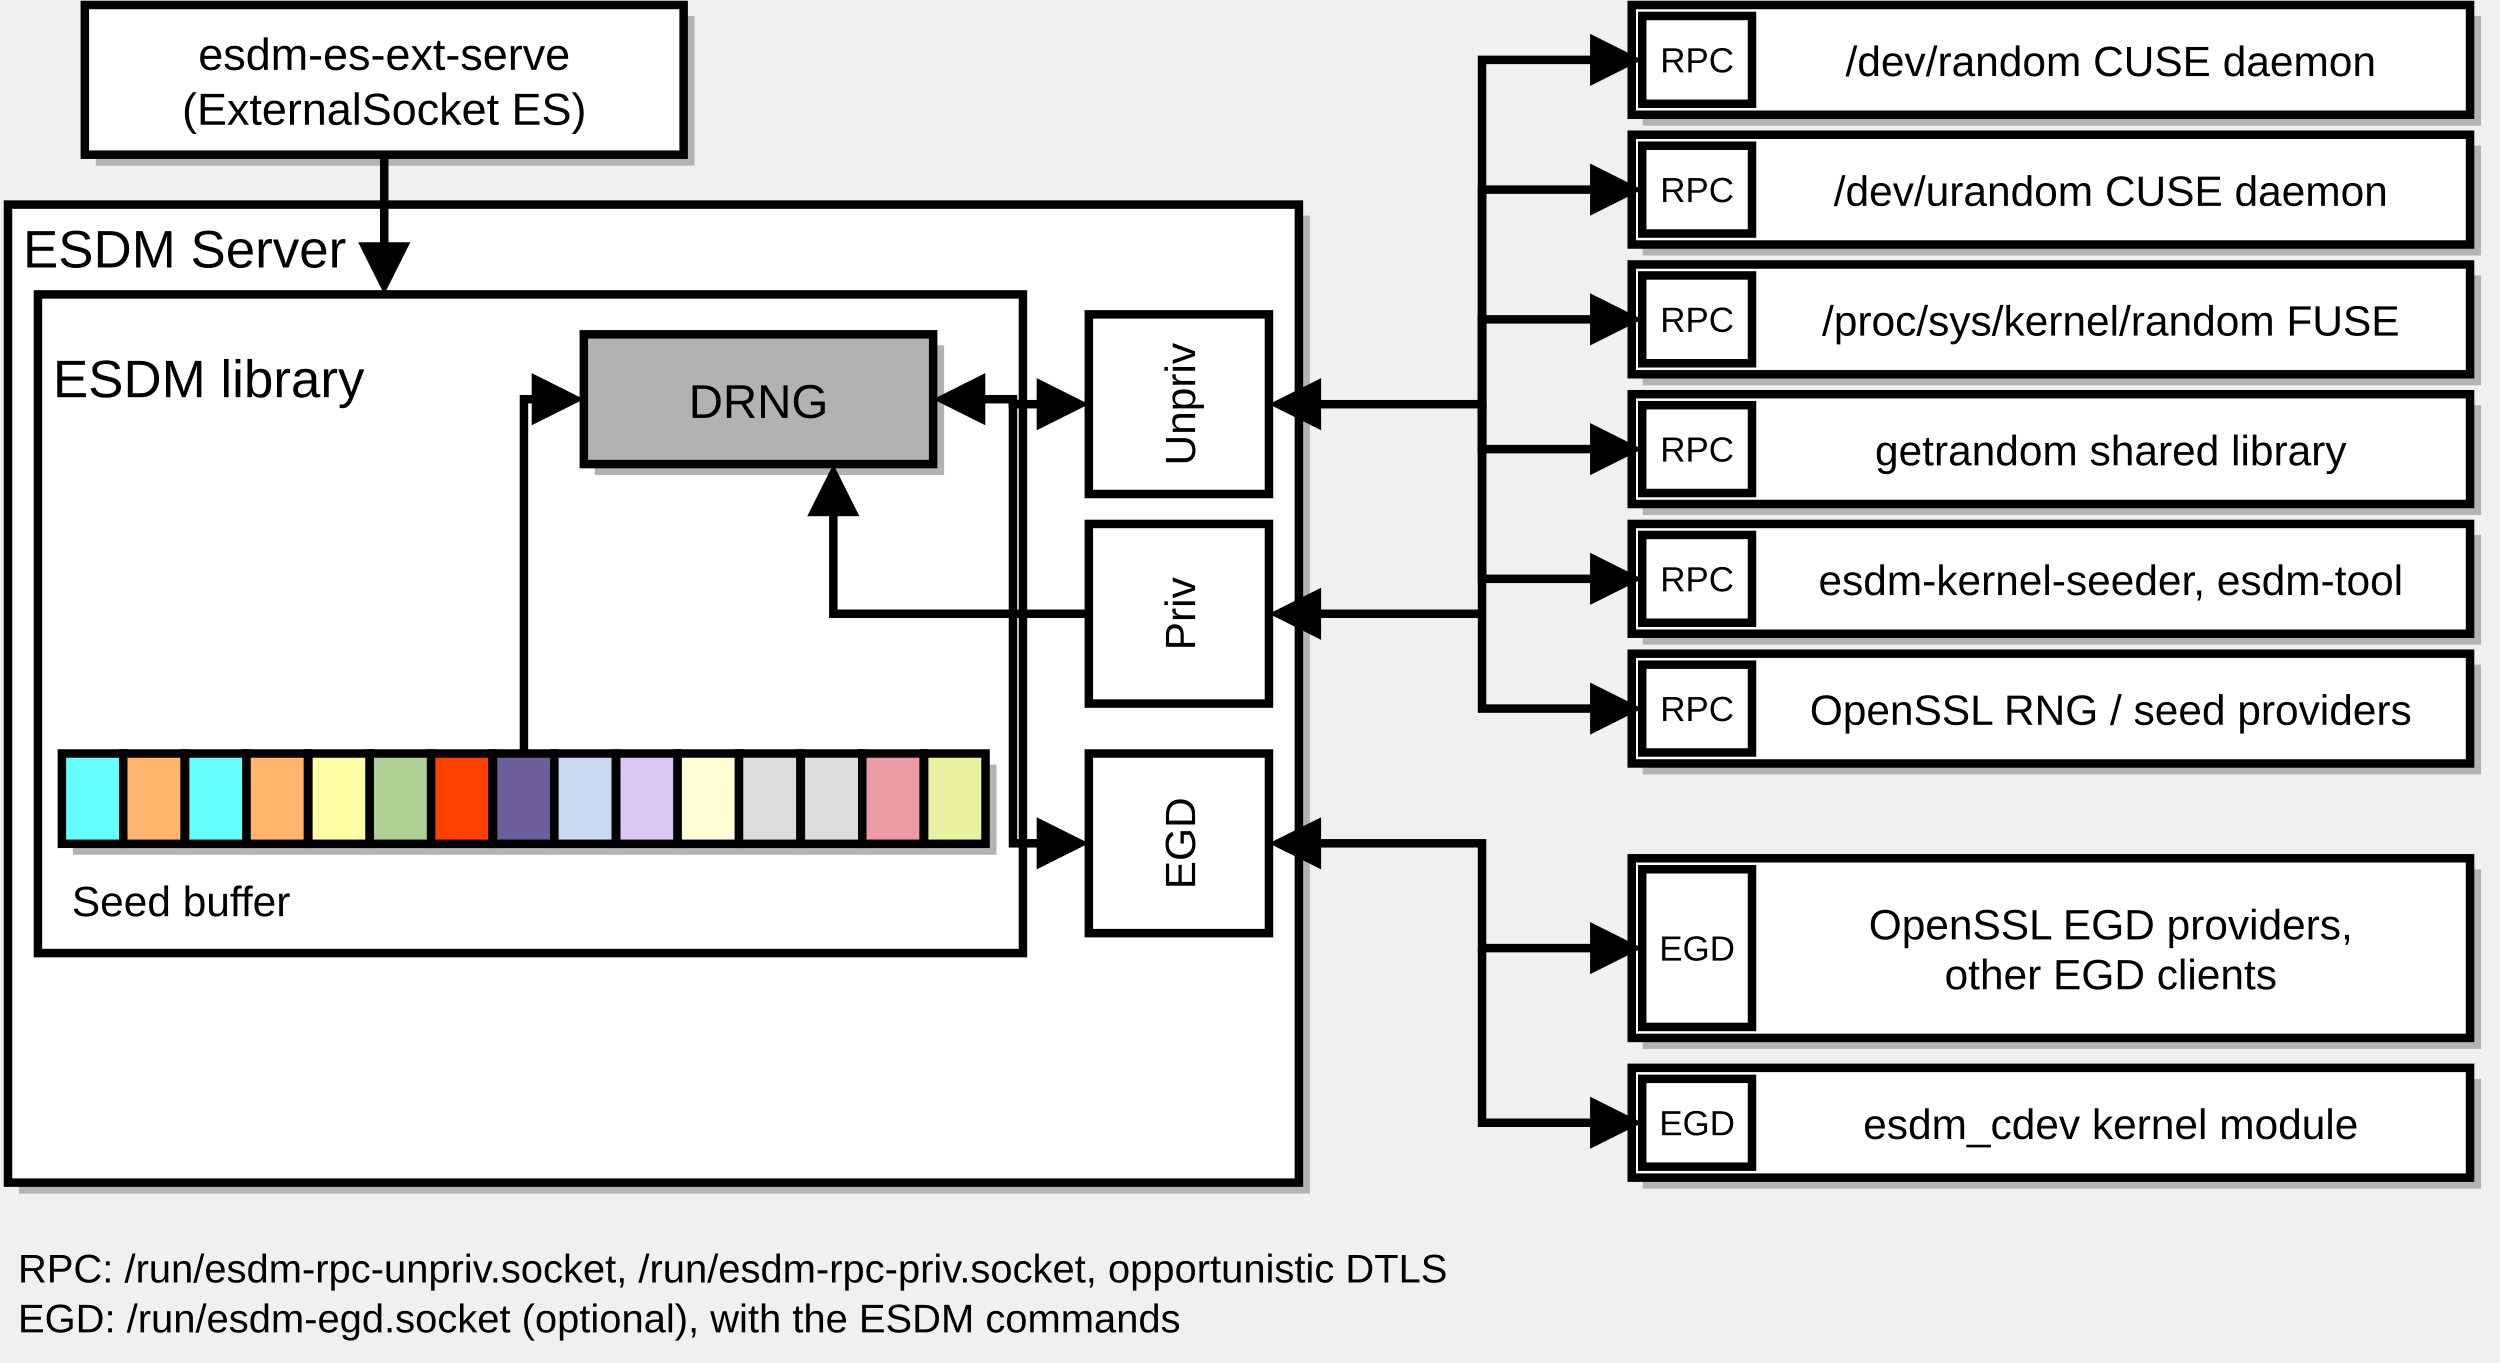
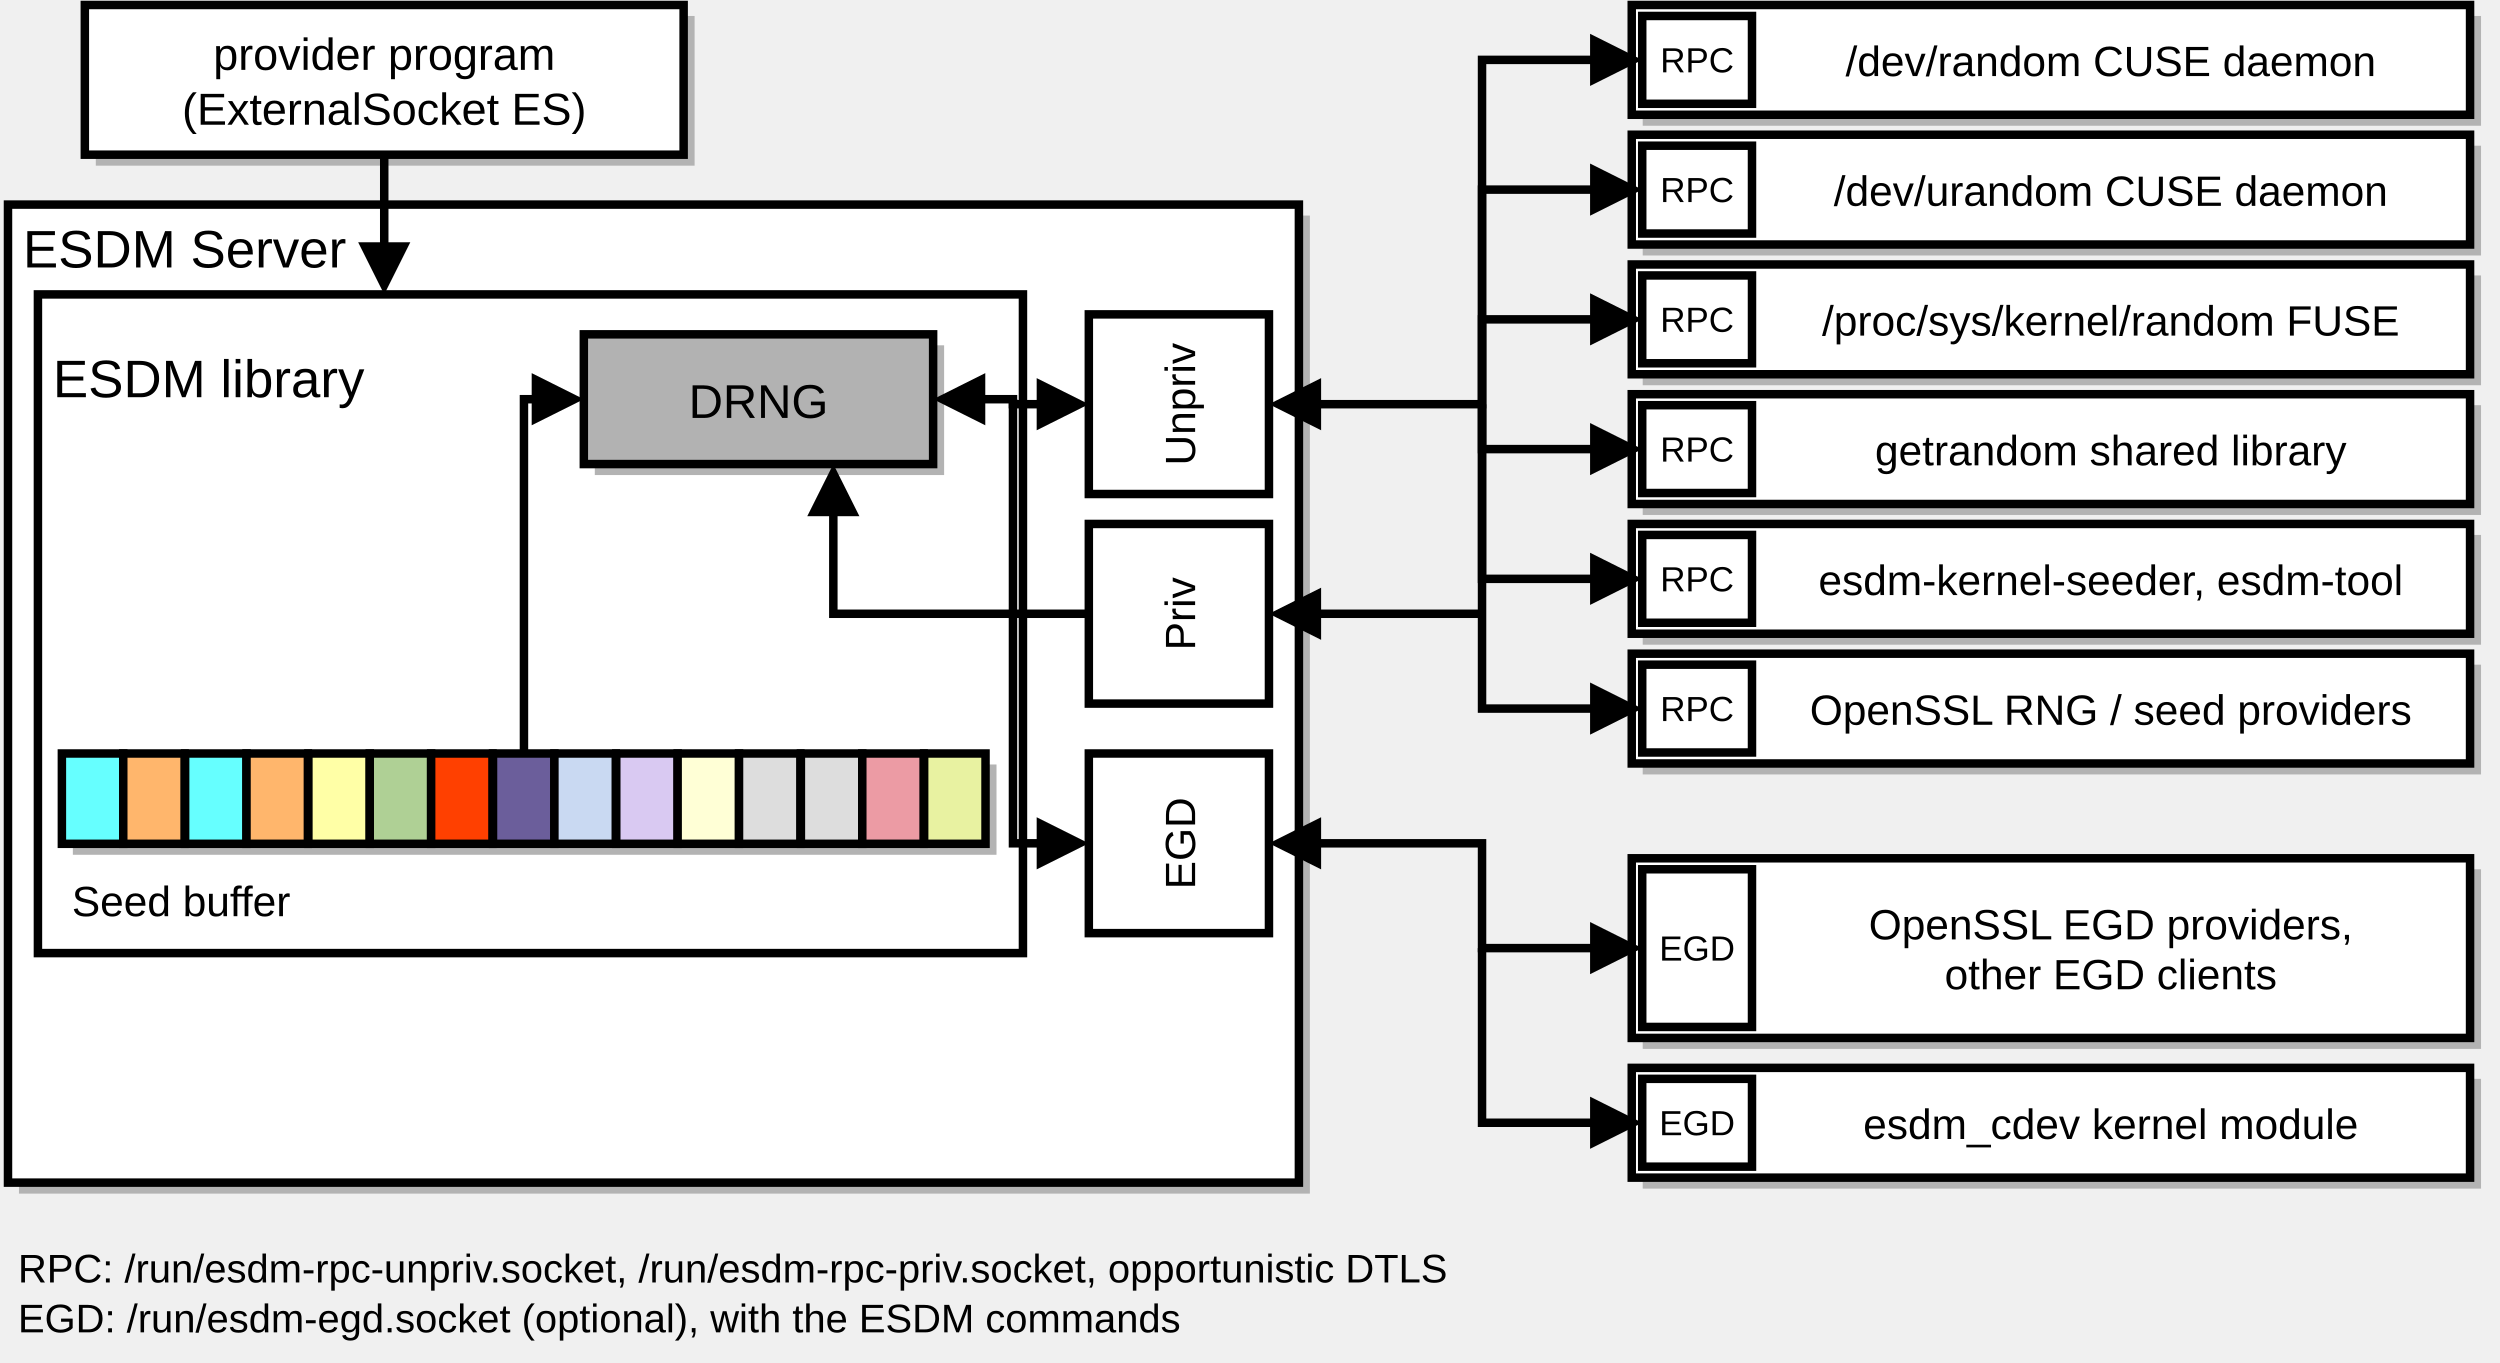
<svg xmlns="http://www.w3.org/2000/svg" style="background: transparent; background-color: transparent; color-scheme: light;" version="1.1" width="501px" height="273px" viewBox="0 0 501 273">
  <defs />
  <g>
    <g data-cell-id="0">
      <g data-cell-id="1">
        <g data-cell-id="c2">
          <g>
            <rect x="3.8" y="43.2" width="258.7" height="196" fill="#b3b3b3" stroke="none" pointer-events="all" style="fill: rgb(179, 179, 179);" />
          </g>
        </g>
        <g data-cell-id="c3">
          <g>
            <rect x="1.6" y="41" width="258.7" height="196" fill="#ffffff" stroke="#000000" stroke-width="1.7" pointer-events="all" style="fill: rgb(255, 255, 255); stroke: rgb(0, 0, 0);" />
          </g>
          <g>
            <g fill="#000000" font-family="'Liberation Sans'" text-anchor="start" font-size="10.6px" style="fill: rgb(0, 0, 0);">
              <text x="4.6" y="53.6">ESDM Server</text>
            </g>
          </g>
        </g>
        <g data-cell-id="c4">
          <g>
            <rect x="7.6" y="59" width="197.4" height="132" fill="none" stroke="#000000" stroke-width="1.7" pointer-events="all" style="stroke: rgb(0, 0, 0);" />
          </g>
          <g>
            <g fill="#000000" font-family="'Liberation Sans'" text-anchor="start" font-size="10.6px" style="fill: rgb(0, 0, 0);">
              <text x="10.6" y="79.6">ESDM library</text>
            </g>
          </g>
        </g>
        <g data-cell-id="c5">
          <g>
            <rect x="14.6" y="153.2" width="185.1" height="18.1" fill="#b3b3b3" stroke="none" pointer-events="all" style="fill: rgb(179, 179, 179);" />
          </g>
        </g>
        <g data-cell-id="c6">
          <g>
            <rect x="12.4" y="151" width="12.3" height="18.1" fill="#66ffff" stroke="#000000" stroke-width="1.7" pointer-events="all" style="fill: rgb(102, 255, 255); stroke: rgb(0, 0, 0);" />
          </g>
        </g>
        <g data-cell-id="c7">
          <g>
            <rect x="24.7" y="151" width="12.3" height="18.1" fill="#ffb66c" stroke="#000000" stroke-width="1.7" pointer-events="all" style="fill: rgb(255, 182, 108); stroke: rgb(0, 0, 0);" />
          </g>
        </g>
        <g data-cell-id="c8">
          <g>
            <rect x="37.1" y="151" width="12.3" height="18.1" fill="#66ffff" stroke="#000000" stroke-width="1.7" pointer-events="all" style="fill: rgb(102, 255, 255); stroke: rgb(0, 0, 0);" />
          </g>
        </g>
        <g data-cell-id="c9">
          <g>
            <rect x="49.4" y="151" width="12.3" height="18.1" fill="#ffb66c" stroke="#000000" stroke-width="1.7" pointer-events="all" style="fill: rgb(255, 182, 108); stroke: rgb(0, 0, 0);" />
          </g>
        </g>
        <g data-cell-id="c10">
          <g>
            <rect x="61.8" y="151" width="12.3" height="18.1" fill="#ffffa6" stroke="#000000" stroke-width="1.7" pointer-events="all" style="fill: rgb(255, 255, 166); stroke: rgb(0, 0, 0);" />
          </g>
        </g>
        <g data-cell-id="c11">
          <g>
            <rect x="74.1" y="151" width="12.3" height="18.1" fill="#afd095" stroke="#000000" stroke-width="1.7" pointer-events="all" style="fill: rgb(175, 208, 149); stroke: rgb(0, 0, 0);" />
          </g>
        </g>
        <g data-cell-id="c12">
          <g>
            <rect x="86.4" y="151" width="12.3" height="18.1" fill="#ff4000" stroke="#000000" stroke-width="1.7" pointer-events="all" style="fill: rgb(255, 64, 0); stroke: rgb(0, 0, 0);" />
          </g>
        </g>
        <g data-cell-id="c13">
          <g>
            <rect x="98.8" y="151" width="12.3" height="18.1" fill="#6b5e9b" stroke="#000000" stroke-width="1.7" pointer-events="all" style="fill: rgb(107, 94, 155); stroke: rgb(0, 0, 0);" />
          </g>
        </g>
        <g data-cell-id="c14">
          <g>
            <rect x="111.1" y="151" width="12.3" height="18.1" fill="#c9d9f2" stroke="#000000" stroke-width="1.7" pointer-events="all" style="fill: rgb(201, 217, 242); stroke: rgb(0, 0, 0);" />
          </g>
        </g>
        <g data-cell-id="c15">
          <g>
            <rect x="123.5" y="151" width="12.3" height="18.1" fill="#d9c9f2" stroke="#000000" stroke-width="1.7" pointer-events="all" style="fill: rgb(217, 201, 242); stroke: rgb(0, 0, 0);" />
          </g>
        </g>
        <g data-cell-id="c16">
          <g>
            <rect x="135.8" y="151" width="12.3" height="18.1" fill="#ffffd6" stroke="#000000" stroke-width="1.7" pointer-events="all" style="fill: rgb(255, 255, 214); stroke: rgb(0, 0, 0);" />
          </g>
        </g>
        <g data-cell-id="c17">
          <g>
            <rect x="148.1" y="151" width="12.3" height="18.1" fill="#dddddd" stroke="#000000" stroke-width="1.7" pointer-events="all" style="fill: rgb(221, 221, 221); stroke: rgb(0, 0, 0);" />
          </g>
        </g>
        <g data-cell-id="c18">
          <g>
            <rect x="160.5" y="151" width="12.3" height="18.1" fill="#dddddd" stroke="#000000" stroke-width="1.7" pointer-events="all" style="fill: rgb(221, 221, 221); stroke: rgb(0, 0, 0);" />
          </g>
        </g>
        <g data-cell-id="c19">
          <g>
            <rect x="172.8" y="151" width="12.3" height="18.1" fill="#ec9ba4" stroke="#000000" stroke-width="1.7" pointer-events="all" style="fill: rgb(236, 155, 164); stroke: rgb(0, 0, 0);" />
          </g>
        </g>
        <g data-cell-id="c20">
          <g>
            <rect x="185.2" y="151" width="12.3" height="18.1" fill="#e8f2a1" stroke="#000000" stroke-width="1.7" pointer-events="all" style="fill: rgb(232, 242, 161); stroke: rgb(0, 0, 0);" />
          </g>
        </g>
        <g data-cell-id="c21">
          <g>
            <rect x="12.4" y="169.1" width="185.1" height="14" fill="none" stroke="none" pointer-events="all" />
          </g>
          <g>
            <g fill="#000000" font-family="'Liberation Sans'" text-anchor="start" font-size="8.5px" style="fill: rgb(0, 0, 0);">
              <text x="14.4" y="183.6">Seed buffer</text>
            </g>
          </g>
        </g>
        <g data-cell-id="c22">
          <g>
            <rect x="119.2" y="69.2" width="70" height="26" fill="#b3b3b3" stroke="none" pointer-events="all" style="fill: rgb(179, 179, 179);" />
          </g>
        </g>
        <g data-cell-id="c23">
          <g>
            <rect x="117" y="67" width="70" height="26" fill="#b2b2b2" stroke="#000000" stroke-width="1.7" pointer-events="all" style="fill: rgb(178, 178, 178); stroke: rgb(0, 0, 0);" />
          </g>
          <g>
            <g fill="#000000" font-family="'Liberation Sans'" text-anchor="middle" font-size="9.5px" style="fill: rgb(0, 0, 0);">
              <text x="152" y="83.75">DRNG</text>
            </g>
          </g>
        </g>
        <g data-cell-id="c24">
          <g>
            <path d="M 105 151 L 105 80 L 107.4 80" fill="none" stroke="#000000" stroke-width="1.7" stroke-miterlimit="10" pointer-events="stroke" style="stroke: rgb(0, 0, 0);" />
            <path d="M 115.1 80 L 107.4 83.85 L 107.4 76.15 Z" fill="#000000" stroke="#000000" stroke-width="1.7" stroke-miterlimit="10" pointer-events="all" style="fill: rgb(0, 0, 0); stroke: rgb(0, 0, 0);" />
          </g>
        </g>
        <g data-cell-id="c25">
          <g>
            <rect x="218.2" y="63" width="36.1" height="36" fill="#ffffff" stroke="#000000" stroke-width="1.7" pointer-events="all" style="fill: rgb(255, 255, 255); stroke: rgb(0, 0, 0);" />
          </g>
          <g>
            <g fill="#000000" font-family="'Liberation Sans'" text-anchor="middle" transform="rotate(-90,236.25,81)" font-size="8.5px" style="fill: rgb(0, 0, 0);">
              <text x="236.25" y="84.25">Unpriv</text>
            </g>
          </g>
        </g>
        <g data-cell-id="c26">
          <g>
            <rect x="218.2" y="105" width="36.1" height="36" fill="#ffffff" stroke="#000000" stroke-width="1.7" pointer-events="all" style="fill: rgb(255, 255, 255); stroke: rgb(0, 0, 0);" />
          </g>
          <g>
            <g fill="#000000" font-family="'Liberation Sans'" text-anchor="middle" transform="rotate(-90,236.25,123)" font-size="8.5px" style="fill: rgb(0, 0, 0);">
              <text x="236.25" y="126.25">Priv</text>
            </g>
          </g>
        </g>
        <g data-cell-id="c27">
          <g>
            <rect x="218.2" y="151" width="36.1" height="36" fill="#ffffff" stroke="#000000" stroke-width="1.7" pointer-events="all" style="fill: rgb(255, 255, 255); stroke: rgb(0, 0, 0);" />
          </g>
          <g>
            <g fill="#000000" font-family="'Liberation Sans'" text-anchor="middle" transform="rotate(-90,236.25,169)" font-size="8.5px" style="fill: rgb(0, 0, 0);">
              <text x="236.25" y="172.25">EGD</text>
            </g>
          </g>
        </g>
        <g data-cell-id="c29">
          <g>
            <path d="M 196.6 80 L 203 80 L 203 81 L 208.6 81" fill="none" stroke="#000000" stroke-width="1.7" stroke-miterlimit="10" pointer-events="stroke" style="stroke: rgb(0, 0, 0);" />
            <path d="M 188.9 80 L 196.6 76.15 L 196.6 83.85 Z" fill="#000000" stroke="#000000" stroke-width="1.7" stroke-miterlimit="10" pointer-events="all" style="fill: rgb(0, 0, 0); stroke: rgb(0, 0, 0);" />
            <path d="M 216.3 81 L 208.6 84.85 L 208.6 77.15 Z" fill="#000000" stroke="#000000" stroke-width="1.7" stroke-miterlimit="10" pointer-events="all" style="fill: rgb(0, 0, 0); stroke: rgb(0, 0, 0);" />
          </g>
        </g>
        <g data-cell-id="c30">
          <g>
            <path d="M 218.2 123 L 167 123 L 167 102.6" fill="none" stroke="#000000" stroke-width="1.7" stroke-miterlimit="10" pointer-events="stroke" style="stroke: rgb(0, 0, 0);" />
            <path d="M 167 94.9 L 170.85 102.6 L 163.15 102.6 Z" fill="#000000" stroke="#000000" stroke-width="1.7" stroke-miterlimit="10" pointer-events="all" style="fill: rgb(0, 0, 0); stroke: rgb(0, 0, 0);" />
          </g>
        </g>
        <g data-cell-id="c31">
          <g>
            <path d="M 203 80 L 203 169 L 208.6 169" fill="none" stroke="#000000" stroke-width="1.7" stroke-miterlimit="10" pointer-events="stroke" style="stroke: rgb(0, 0, 0);" />
            <path d="M 216.3 169 L 208.6 172.85 L 208.6 165.15 Z" fill="#000000" stroke="#000000" stroke-width="1.7" stroke-miterlimit="10" pointer-events="all" style="fill: rgb(0, 0, 0); stroke: rgb(0, 0, 0);" />
          </g>
        </g>
        <g data-cell-id="c33">
          <g>
            <rect x="329.2" y="3.2" width="168" height="22" fill="#b3b3b3" stroke="none" pointer-events="all" style="fill: rgb(179, 179, 179);" />
          </g>
        </g>
        <g data-cell-id="c34">
          <g>
            <rect x="327" y="1" width="168" height="22" fill="#ffffff" stroke="#000000" stroke-width="1.7" pointer-events="all" style="fill: rgb(255, 255, 255); stroke: rgb(0, 0, 0);" />
          </g>
          <g>
            <g fill="#000000" font-family="'Liberation Sans'" text-anchor="middle" font-size="8.5px" style="fill: rgb(0, 0, 0);">
              <text x="423" y="15.25">/dev/random CUSE daemon</text>
            </g>
          </g>
        </g>
        <g data-cell-id="c35">
          <g>
            <rect x="329.1" y="3.2" width="22" height="17.6" fill="#ffffff" stroke="#000000" stroke-width="1.7" pointer-events="all" style="fill: rgb(255, 255, 255); stroke: rgb(0, 0, 0);" />
          </g>
        </g>
        <g data-cell-id="c36">
          <g>
            <rect x="329.1" y="3.2" width="22" height="17.6" fill="none" stroke="none" pointer-events="all" />
          </g>
          <g>
            <g fill="#000000" font-family="'Liberation Sans'" text-anchor="middle" font-size="7px" style="fill: rgb(0, 0, 0);">
              <text x="340.1" y="14.5">RPC</text>
            </g>
          </g>
        </g>
        <g data-cell-id="c37">
          <g>
            <rect x="329.2" y="29.2" width="168" height="22" fill="#b3b3b3" stroke="none" pointer-events="all" style="fill: rgb(179, 179, 179);" />
          </g>
        </g>
        <g data-cell-id="c38">
          <g>
            <rect x="327" y="27" width="168" height="22" fill="#ffffff" stroke="#000000" stroke-width="1.7" pointer-events="all" style="fill: rgb(255, 255, 255); stroke: rgb(0, 0, 0);" />
          </g>
          <g>
            <g fill="#000000" font-family="'Liberation Sans'" text-anchor="middle" font-size="8.5px" style="fill: rgb(0, 0, 0);">
              <text x="423" y="41.25">/dev/urandom CUSE daemon</text>
            </g>
          </g>
        </g>
        <g data-cell-id="c39">
          <g>
            <rect x="329.1" y="29.2" width="22" height="17.6" fill="#ffffff" stroke="#000000" stroke-width="1.7" pointer-events="all" style="fill: rgb(255, 255, 255); stroke: rgb(0, 0, 0);" />
          </g>
        </g>
        <g data-cell-id="c40">
          <g>
            <rect x="329.1" y="29.2" width="22" height="17.6" fill="none" stroke="none" pointer-events="all" />
          </g>
          <g>
            <g fill="#000000" font-family="'Liberation Sans'" text-anchor="middle" font-size="7px" style="fill: rgb(0, 0, 0);">
              <text x="340.1" y="40.5">RPC</text>
            </g>
          </g>
        </g>
        <g data-cell-id="c41">
          <g>
            <rect x="329.2" y="55.2" width="168" height="22" fill="#b3b3b3" stroke="none" pointer-events="all" style="fill: rgb(179, 179, 179);" />
          </g>
        </g>
        <g data-cell-id="c42">
          <g>
            <rect x="327" y="53" width="168" height="22" fill="#ffffff" stroke="#000000" stroke-width="1.7" pointer-events="all" style="fill: rgb(255, 255, 255); stroke: rgb(0, 0, 0);" />
          </g>
          <g>
            <g fill="#000000" font-family="'Liberation Sans'" text-anchor="middle" font-size="8.5px" style="fill: rgb(0, 0, 0);">
              <text x="423" y="67.25">/proc/sys/kernel/random FUSE</text>
            </g>
          </g>
        </g>
        <g data-cell-id="c43">
          <g>
            <rect x="329.1" y="55.2" width="22" height="17.6" fill="#ffffff" stroke="#000000" stroke-width="1.7" pointer-events="all" style="fill: rgb(255, 255, 255); stroke: rgb(0, 0, 0);" />
          </g>
        </g>
        <g data-cell-id="c44">
          <g>
            <rect x="329.1" y="55.2" width="22" height="17.6" fill="none" stroke="none" pointer-events="all" />
          </g>
          <g>
            <g fill="#000000" font-family="'Liberation Sans'" text-anchor="middle" font-size="7px" style="fill: rgb(0, 0, 0);">
              <text x="340.1" y="66.5">RPC</text>
            </g>
          </g>
        </g>
        <g data-cell-id="c45">
          <g>
            <rect x="329.2" y="81.2" width="168" height="22" fill="#b3b3b3" stroke="none" pointer-events="all" style="fill: rgb(179, 179, 179);" />
          </g>
        </g>
        <g data-cell-id="c46">
          <g>
            <rect x="327" y="79" width="168" height="22" fill="#ffffff" stroke="#000000" stroke-width="1.7" pointer-events="all" style="fill: rgb(255, 255, 255); stroke: rgb(0, 0, 0);" />
          </g>
          <g>
            <g fill="#000000" font-family="'Liberation Sans'" text-anchor="middle" font-size="8.5px" style="fill: rgb(0, 0, 0);">
              <text x="423" y="93.25">getrandom shared library</text>
            </g>
          </g>
        </g>
        <g data-cell-id="c47">
          <g>
            <rect x="329.1" y="81.2" width="22" height="17.6" fill="#ffffff" stroke="#000000" stroke-width="1.7" pointer-events="all" style="fill: rgb(255, 255, 255); stroke: rgb(0, 0, 0);" />
          </g>
        </g>
        <g data-cell-id="c48">
          <g>
            <rect x="329.1" y="81.2" width="22" height="17.6" fill="none" stroke="none" pointer-events="all" />
          </g>
          <g>
            <g fill="#000000" font-family="'Liberation Sans'" text-anchor="middle" font-size="7px" style="fill: rgb(0, 0, 0);">
              <text x="340.1" y="92.5">RPC</text>
            </g>
          </g>
        </g>
        <g data-cell-id="c49">
          <g>
            <rect x="329.2" y="107.2" width="168" height="22" fill="#b3b3b3" stroke="none" pointer-events="all" style="fill: rgb(179, 179, 179);" />
          </g>
        </g>
        <g data-cell-id="c50">
          <g>
            <rect x="327" y="105" width="168" height="22" fill="#ffffff" stroke="#000000" stroke-width="1.7" pointer-events="all" style="fill: rgb(255, 255, 255); stroke: rgb(0, 0, 0);" />
          </g>
          <g>
            <g fill="#000000" font-family="'Liberation Sans'" text-anchor="middle" font-size="8.5px" style="fill: rgb(0, 0, 0);">
              <text x="423" y="119.25">esdm-kernel-seeder, esdm-tool</text>
            </g>
          </g>
        </g>
        <g data-cell-id="c51">
          <g>
            <rect x="329.1" y="107.2" width="22" height="17.6" fill="#ffffff" stroke="#000000" stroke-width="1.7" pointer-events="all" style="fill: rgb(255, 255, 255); stroke: rgb(0, 0, 0);" />
          </g>
        </g>
        <g data-cell-id="c52">
          <g>
            <rect x="329.1" y="107.2" width="22" height="17.6" fill="none" stroke="none" pointer-events="all" />
          </g>
          <g>
            <g fill="#000000" font-family="'Liberation Sans'" text-anchor="middle" font-size="7px" style="fill: rgb(0, 0, 0);">
              <text x="340.1" y="118.5">RPC</text>
            </g>
          </g>
        </g>
        <g data-cell-id="c53">
          <g>
            <rect x="329.2" y="133.2" width="168" height="22" fill="#b3b3b3" stroke="none" pointer-events="all" style="fill: rgb(179, 179, 179);" />
          </g>
        </g>
        <g data-cell-id="c54">
          <g>
            <rect x="327" y="131" width="168" height="22" fill="#ffffff" stroke="#000000" stroke-width="1.7" pointer-events="all" style="fill: rgb(255, 255, 255); stroke: rgb(0, 0, 0);" />
          </g>
          <g>
            <g fill="#000000" font-family="'Liberation Sans'" text-anchor="middle" font-size="8.5px" style="fill: rgb(0, 0, 0);">
              <text x="423" y="145.25">OpenSSL RNG / seed providers</text>
            </g>
          </g>
        </g>
        <g data-cell-id="c55">
          <g>
            <rect x="329.1" y="133.2" width="22" height="17.6" fill="#ffffff" stroke="#000000" stroke-width="1.7" pointer-events="all" style="fill: rgb(255, 255, 255); stroke: rgb(0, 0, 0);" />
          </g>
        </g>
        <g data-cell-id="c56">
          <g>
            <rect x="329.1" y="133.2" width="22" height="17.6" fill="none" stroke="none" pointer-events="all" />
          </g>
          <g>
            <g fill="#000000" font-family="'Liberation Sans'" text-anchor="middle" font-size="7px" style="fill: rgb(0, 0, 0);">
              <text x="340.1" y="144.5">RPC</text>
            </g>
          </g>
        </g>
        <g data-cell-id="c57">
          <g>
            <rect x="329.2" y="174.2" width="168" height="36" fill="#b3b3b3" stroke="none" pointer-events="all" style="fill: rgb(179, 179, 179);" />
          </g>
        </g>
        <g data-cell-id="c58">
          <g>
            <rect x="327" y="172" width="168" height="36" fill="#ffffff" stroke="#000000" stroke-width="1.7" pointer-events="all" style="fill: rgb(255, 255, 255); stroke: rgb(0, 0, 0);" />
          </g>
          <g>
            <g fill="#000000" font-family="'Liberation Sans'" text-anchor="middle" font-size="8.5px" style="fill: rgb(0, 0, 0);">
              <text x="423" y="188.25">OpenSSL EGD providers,</text>
              <text x="423" y="198.25">other EGD clients</text>
            </g>
          </g>
        </g>
        <g data-cell-id="c59">
          <g>
            <rect x="329.1" y="174.2" width="22" height="31.6" fill="#ffffff" stroke="#000000" stroke-width="1.7" pointer-events="all" style="fill: rgb(255, 255, 255); stroke: rgb(0, 0, 0);" />
          </g>
        </g>
        <g data-cell-id="c60">
          <g>
            <rect x="329.1" y="174.2" width="22" height="31.6" fill="none" stroke="none" pointer-events="all" />
          </g>
          <g>
            <g fill="#000000" font-family="'Liberation Sans'" text-anchor="middle" font-size="7px" style="fill: rgb(0, 0, 0);">
              <text x="340.1" y="192.5">EGD</text>
            </g>
          </g>
        </g>
        <g data-cell-id="c61">
          <g>
            <path d="M 263.9 81 L 297 81 L 297 12 L 319.5 12" fill="none" stroke="#000000" stroke-width="1.7" stroke-miterlimit="10" pointer-events="stroke" style="stroke: rgb(0, 0, 0);" />
            <path d="M 256.2 81 L 263.9 77.15 L 263.9 84.85 Z" fill="#000000" stroke="#000000" stroke-width="1.7" stroke-miterlimit="10" pointer-events="all" style="fill: rgb(0, 0, 0); stroke: rgb(0, 0, 0);" />
            <path d="M 327.2 12 L 319.5 15.85 L 319.5 8.15 Z" fill="#000000" stroke="#000000" stroke-width="1.7" stroke-miterlimit="10" pointer-events="all" style="fill: rgb(0, 0, 0); stroke: rgb(0, 0, 0);" />
          </g>
        </g>
        <g data-cell-id="c62">
          <g>
            <path d="M 297 81 L 297 38 L 319.5 38" fill="none" stroke="#000000" stroke-width="1.7" stroke-miterlimit="10" pointer-events="stroke" style="stroke: rgb(0, 0, 0);" />
            <path d="M 327.2 38 L 319.5 41.85 L 319.5 34.15 Z" fill="#000000" stroke="#000000" stroke-width="1.7" stroke-miterlimit="10" pointer-events="all" style="fill: rgb(0, 0, 0); stroke: rgb(0, 0, 0);" />
          </g>
        </g>
        <g data-cell-id="c63">
          <g>
            <path d="M 297 81 L 297 64 L 319.5 64" fill="none" stroke="#000000" stroke-width="1.7" stroke-miterlimit="10" pointer-events="stroke" style="stroke: rgb(0, 0, 0);" />
            <path d="M 327.2 64 L 319.5 67.85 L 319.5 60.15 Z" fill="#000000" stroke="#000000" stroke-width="1.7" stroke-miterlimit="10" pointer-events="all" style="fill: rgb(0, 0, 0); stroke: rgb(0, 0, 0);" />
          </g>
        </g>
        <g data-cell-id="c64">
          <g>
            <path d="M 297 81 L 297 90 L 319.5 90" fill="none" stroke="#000000" stroke-width="1.7" stroke-miterlimit="10" pointer-events="stroke" style="stroke: rgb(0, 0, 0);" />
            <path d="M 327.2 90 L 319.5 93.85 L 319.5 86.15 Z" fill="#000000" stroke="#000000" stroke-width="1.7" stroke-miterlimit="10" pointer-events="all" style="fill: rgb(0, 0, 0); stroke: rgb(0, 0, 0);" />
          </g>
        </g>
        <g data-cell-id="c65">
          <g>
            <path d="M 297 81 L 297 116 L 319.5 116" fill="none" stroke="#000000" stroke-width="1.7" stroke-miterlimit="10" pointer-events="stroke" style="stroke: rgb(0, 0, 0);" />
            <path d="M 327.2 116 L 319.5 119.85 L 319.5 112.15 Z" fill="#000000" stroke="#000000" stroke-width="1.7" stroke-miterlimit="10" pointer-events="all" style="fill: rgb(0, 0, 0); stroke: rgb(0, 0, 0);" />
          </g>
        </g>
        <g data-cell-id="c66">
          <g>
            <path d="M 297 81 L 297 142 L 319.5 142" fill="none" stroke="#000000" stroke-width="1.7" stroke-miterlimit="10" pointer-events="stroke" style="stroke: rgb(0, 0, 0);" />
            <path d="M 327.2 142 L 319.5 145.85 L 319.5 138.15 Z" fill="#000000" stroke="#000000" stroke-width="1.7" stroke-miterlimit="10" pointer-events="all" style="fill: rgb(0, 0, 0); stroke: rgb(0, 0, 0);" />
          </g>
        </g>
        <g data-cell-id="c67">
          <g>
            <path d="M 263.9 123 L 297 123" fill="none" stroke="#000000" stroke-width="1.7" stroke-miterlimit="10" pointer-events="stroke" style="stroke: rgb(0, 0, 0);" />
            <path d="M 256.2 123 L 263.9 119.15 L 263.9 126.85 Z" fill="#000000" stroke="#000000" stroke-width="1.7" stroke-miterlimit="10" pointer-events="all" style="fill: rgb(0, 0, 0); stroke: rgb(0, 0, 0);" />
          </g>
        </g>
        <g data-cell-id="c68">
          <g>
            <path d="M 263.9 169 L 297 169 L 297 190 L 319.5 190" fill="none" stroke="#000000" stroke-width="1.7" stroke-miterlimit="10" pointer-events="stroke" style="stroke: rgb(0, 0, 0);" />
            <path d="M 256.2 169 L 263.9 165.15 L 263.9 172.85 Z" fill="#000000" stroke="#000000" stroke-width="1.7" stroke-miterlimit="10" pointer-events="all" style="fill: rgb(0, 0, 0); stroke: rgb(0, 0, 0);" />
            <path d="M 327.2 190 L 319.5 193.85 L 319.5 186.15 Z" fill="#000000" stroke="#000000" stroke-width="1.7" stroke-miterlimit="10" pointer-events="all" style="fill: rgb(0, 0, 0); stroke: rgb(0, 0, 0);" />
          </g>
        </g>
        <g data-cell-id="c74">
          <g>
            <rect x="329.2" y="216.2" width="168" height="22" fill="#b3b3b3" stroke="none" pointer-events="all" style="fill: rgb(179, 179, 179);" />
          </g>
        </g>
        <g data-cell-id="c75">
          <g>
            <rect x="327" y="214" width="168" height="22" fill="#ffffff" stroke="#000000" stroke-width="1.7" pointer-events="all" style="fill: rgb(255, 255, 255); stroke: rgb(0, 0, 0);" />
          </g>
          <g>
            <g fill="#000000" font-family="'Liberation Sans'" text-anchor="middle" font-size="8.5px" style="fill: rgb(0, 0, 0);">
              <text x="423" y="228.25">esdm_cdev kernel module</text>
            </g>
          </g>
        </g>
        <g data-cell-id="c76">
          <g>
            <rect x="329.1" y="216.2" width="22" height="17.6" fill="#ffffff" stroke="#000000" stroke-width="1.7" pointer-events="all" style="fill: rgb(255, 255, 255); stroke: rgb(0, 0, 0);" />
          </g>
        </g>
        <g data-cell-id="c77">
          <g>
            <rect x="329.1" y="216.2" width="22" height="17.6" fill="none" stroke="none" pointer-events="all" />
          </g>
          <g>
            <g fill="#000000" font-family="'Liberation Sans'" text-anchor="middle" font-size="7px" style="fill: rgb(0, 0, 0);">
              <text x="340.1" y="227.5">EGD</text>
            </g>
          </g>
        </g>
        <g data-cell-id="c78">
          <g>
            <path d="M 297 190 L 297 225 L 319.5 225" fill="none" stroke="#000000" stroke-width="1.7" stroke-miterlimit="10" pointer-events="stroke" style="stroke: rgb(0, 0, 0);" />
            <path d="M 327.2 225 L 319.5 228.85 L 319.5 221.15 Z" fill="#000000" stroke="#000000" stroke-width="1.7" stroke-miterlimit="10" pointer-events="all" style="fill: rgb(0, 0, 0); stroke: rgb(0, 0, 0);" />
          </g>
        </g>
        <g data-cell-id="c70">
          <g>
            <rect x="1.6" y="243" width="420" height="24" fill="none" stroke="none" pointer-events="all" />
          </g>
          <g>
            <g fill="#000000" font-family="'Liberation Sans'" text-anchor="start" font-size="8px" style="fill: rgb(0, 0, 0);">
              <text x="3.6" y="257">RPC: /run/esdm-rpc-unpriv.socket, /run/esdm-rpc-priv.socket, opportunistic DTLS</text>
              <text x="3.6" y="267">EGD: /run/esdm-egd.socket (optional), with the ESDM commands</text>
            </g>
          </g>
        </g>
        <g data-cell-id="c71">
          <g>
            <rect x="19.2" y="3.2" width="120" height="30" fill="#b3b3b3" stroke="none" pointer-events="all" style="fill: rgb(179, 179, 179);" />
          </g>
        </g>
        <g data-cell-id="c72">
          <g>
            <rect x="17" y="1" width="120" height="30" fill="#ffffff" stroke="#000000" stroke-width="1.7" pointer-events="all" style="fill: rgb(255, 255, 255); stroke: rgb(0, 0, 0);" />
          </g>
          <g>
            <g fill="#000000" font-family="'Liberation Sans'" text-anchor="middle" font-size="9px" style="fill: rgb(0, 0, 0);">
-               <text x="77" y="14">esdm-es-ext-serve</text>
+               <text x="77" y="14">provider program</text>
              <text x="77" y="25">(ExternalSocket ES)</text>
            </g>
          </g>
        </g>
        <g data-cell-id="c73">
          <g>
            <path d="M 77 31 L 77 49.4" fill="none" stroke="#000000" stroke-width="1.7" stroke-miterlimit="10" pointer-events="stroke" style="stroke: rgb(0, 0, 0);" />
            <path d="M 77 57.1 L 73.15 49.4 L 80.85 49.4 Z" fill="#000000" stroke="#000000" stroke-width="1.7" stroke-miterlimit="10" pointer-events="all" style="fill: rgb(0, 0, 0); stroke: rgb(0, 0, 0);" />
          </g>
        </g>
      </g>
    </g>
  </g>
</svg>
